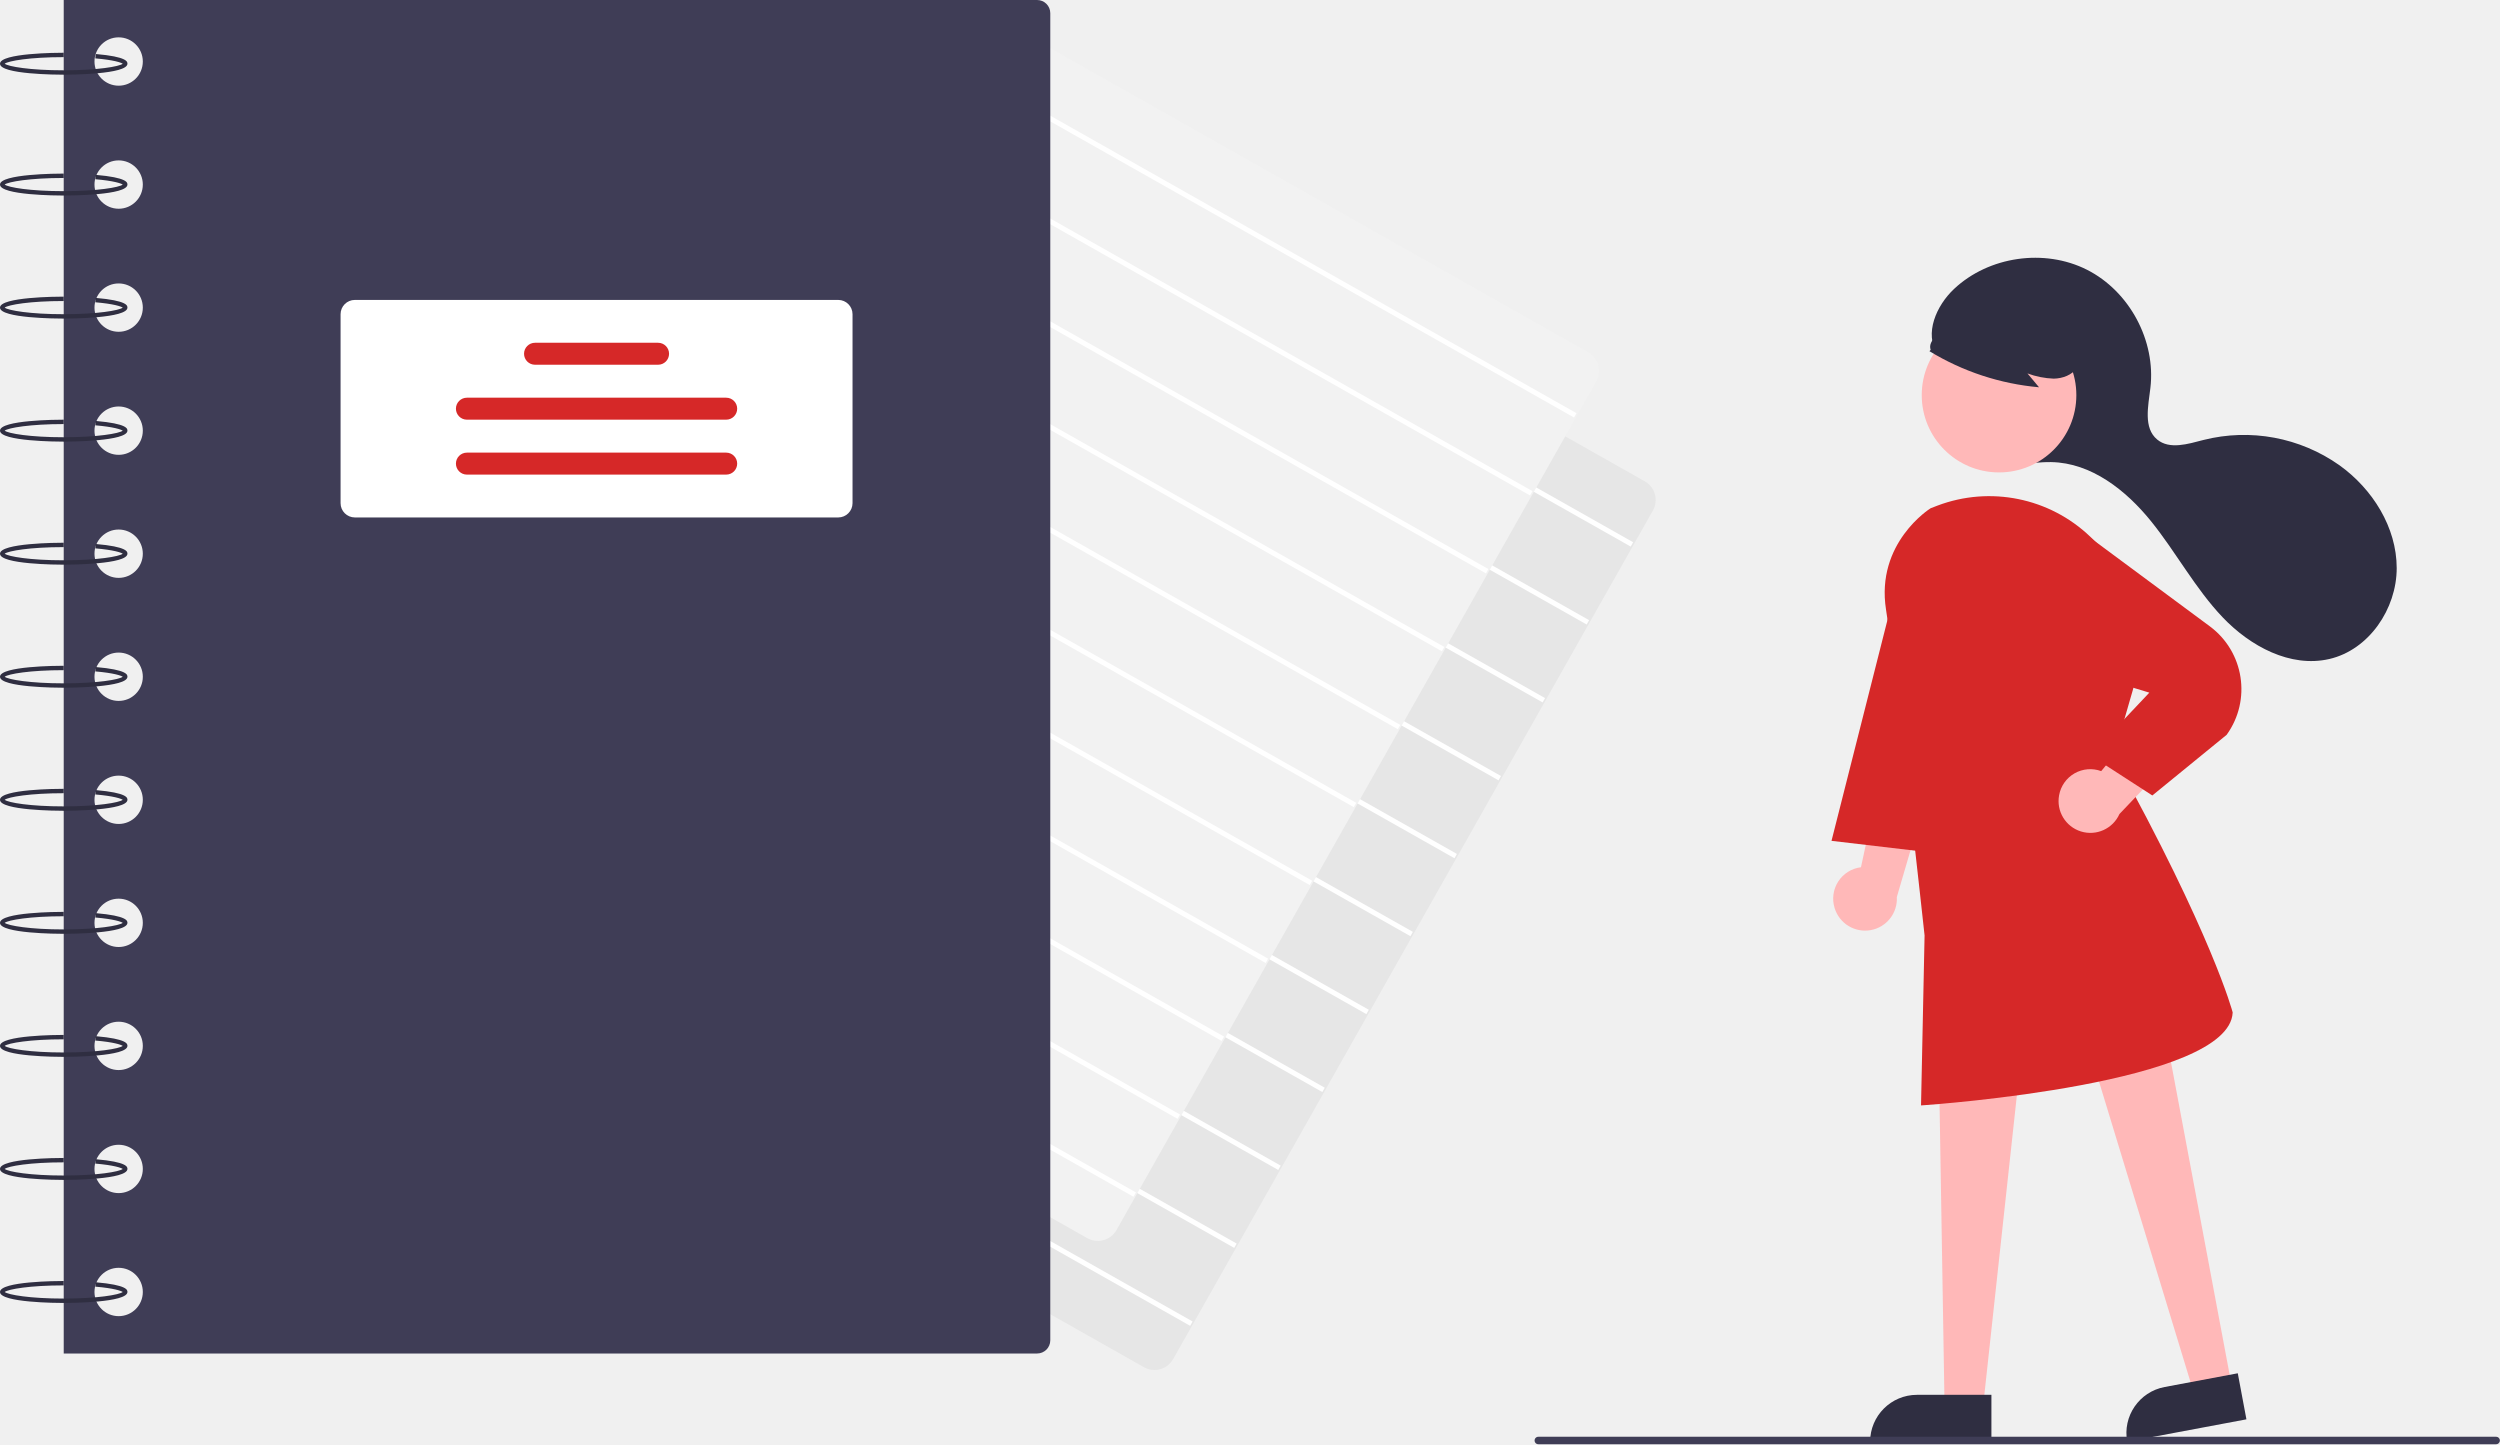
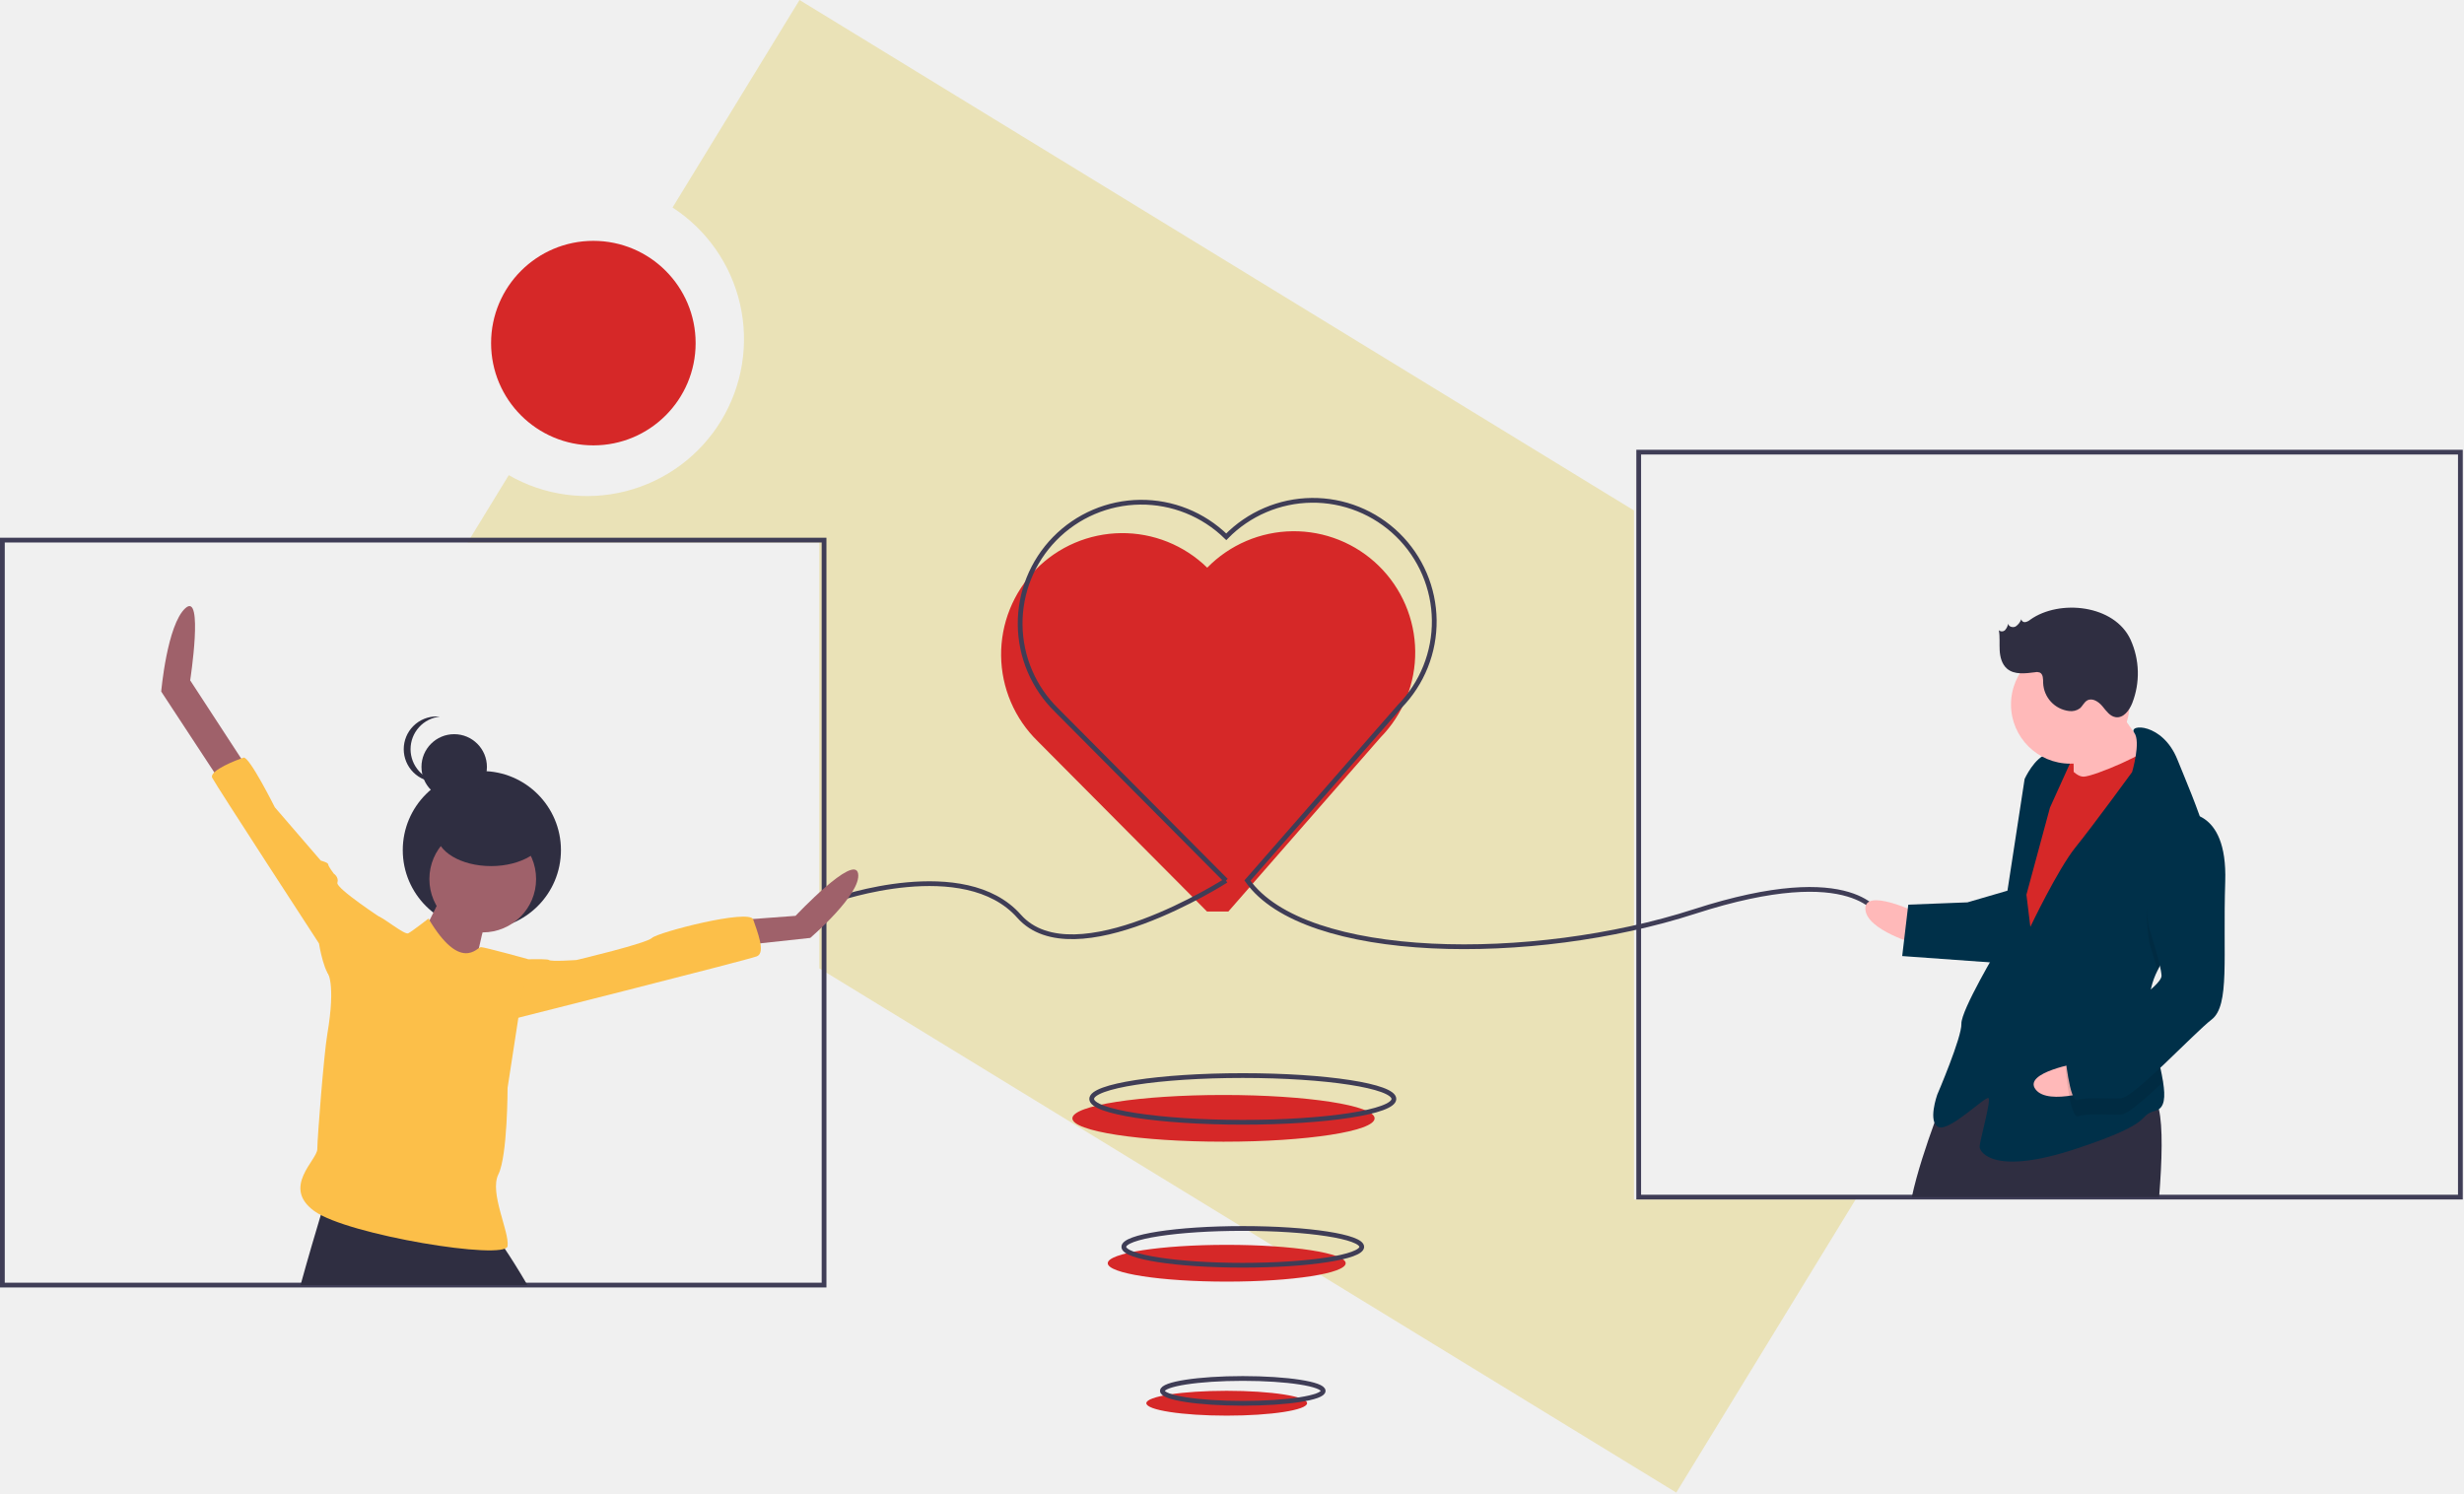
- <svg xmlns="http://www.w3.org/2000/svg" id="b6192656-deba-422a-9855-e43972e91d46" data-name="Layer 1" width="794.235" height="458.828" viewBox="0 0 794.235 458.828">
-   <path d="M569.645,655.818a6.786,6.786,0,0,1-3.347-.886L372.802,545.537a6.828,6.828,0,0,1-2.58-9.293L522.625,266.678a6.818,6.818,0,0,1,9.292-2.58L725.413,373.494a6.828,6.828,0,0,1,2.581,9.292L575.591,652.352a6.776,6.776,0,0,1-4.112,3.216A6.856,6.856,0,0,1,569.645,655.818Z" transform="translate(-202.8823 -220.5858)" fill="#e6e6e6" />
-   <rect x="618.299" y="218.276" width="1.58" height="234.918" transform="translate(-180.7405 488.8378) rotate(-60.51777)" fill="#fff" />
-   <rect x="604.303" y="243.032" width="1.58" height="234.918" transform="translate(-209.3987 489.2263) rotate(-60.51777)" fill="#fff" />
-   <rect x="590.306" y="267.788" width="1.58" height="234.918" transform="translate(-238.0569 489.6148) rotate(-60.51777)" fill="#fff" />
-   <rect x="576.31" y="292.544" width="1.58" height="234.918" transform="translate(-266.7151 490.0033) rotate(-60.51777)" fill="#fff" />
-   <rect x="562.314" y="317.3" width="1.58" height="234.918" transform="translate(-295.3733 490.3918) rotate(-60.51777)" fill="#fff" />
-   <rect x="548.318" y="342.056" width="1.58" height="234.918" transform="translate(-324.0315 490.7803) rotate(-60.51777)" fill="#fff" />
-   <rect x="534.322" y="366.812" width="1.58" height="234.918" transform="translate(-352.6898 491.1688) rotate(-60.51777)" fill="#fff" />
-   <rect x="520.326" y="391.568" width="1.58" height="234.918" transform="translate(-381.348 491.5573) rotate(-60.51777)" fill="#fff" />
-   <rect x="506.329" y="416.324" width="1.58" height="234.918" transform="translate(-410.0062 491.9457) rotate(-60.51777)" fill="#fff" />
-   <rect x="492.333" y="441.08" width="1.58" height="234.918" transform="translate(-438.6644 492.3342) rotate(-60.51777)" fill="#fff" />
-   <rect x="478.337" y="465.836" width="1.58" height="234.918" transform="translate(-467.3226 492.7227) rotate(-60.51777)" fill="#fff" />
-   <path d="M551.645,614.818a6.786,6.786,0,0,1-3.347-.886L354.802,504.537a6.828,6.828,0,0,1-2.58-9.293L504.625,225.678a6.818,6.818,0,0,1,9.292-2.58L707.413,332.494a6.828,6.828,0,0,1,2.581,9.292L557.591,611.352a6.776,6.776,0,0,1-4.112,3.216A6.856,6.856,0,0,1,551.645,614.818Z" transform="translate(-202.8823 -220.5858)" fill="#f2f2f2" />
-   <rect x="600.299" y="177.276" width="1.58" height="234.918" transform="translate(-154.1908 452.347) rotate(-60.51777)" fill="#fff" />
-   <rect x="586.303" y="202.032" width="1.58" height="234.918" transform="translate(-182.8491 452.7355) rotate(-60.51777)" fill="#fff" />
-   <rect x="572.306" y="226.788" width="1.58" height="234.918" transform="translate(-211.5073 453.1239) rotate(-60.51777)" fill="#fff" />
-   <rect x="558.31" y="251.544" width="1.58" height="234.918" transform="translate(-240.1655 453.5124) rotate(-60.51777)" fill="#fff" />
-   <rect x="544.314" y="276.3" width="1.58" height="234.918" transform="translate(-268.8237 453.9009) rotate(-60.51777)" fill="#fff" />
-   <rect x="530.318" y="301.056" width="1.58" height="234.918" transform="translate(-297.4819 454.2894) rotate(-60.51777)" fill="#fff" />
-   <rect x="516.322" y="325.812" width="1.58" height="234.918" transform="translate(-326.1402 454.6779) rotate(-60.51777)" fill="#fff" />
-   <rect x="502.326" y="350.568" width="1.58" height="234.918" transform="translate(-354.7984 455.0664) rotate(-60.51777)" fill="#fff" />
-   <rect x="488.329" y="375.324" width="1.58" height="234.918" transform="translate(-383.4566 455.4549) rotate(-60.51777)" fill="#fff" />
-   <rect x="474.333" y="400.08" width="1.58" height="234.918" transform="translate(-412.1148 455.8434) rotate(-60.51777)" fill="#fff" />
-   <rect x="460.337" y="424.836" width="1.58" height="234.918" transform="translate(-440.773 456.2319) rotate(-60.51777)" fill="#fff" />
-   <path d="M532.363,220.586h-309.237v430h309.237a4.188,4.188,0,0,0,4.188-4.188V224.774A4.188,4.188,0,0,0,532.363,220.586ZM240.577,638.719a7.679,7.679,0,1,1,7.679-7.679A7.679,7.679,0,0,1,240.577,638.719Zm0-39.091a7.679,7.679,0,1,1,7.679-7.679A7.679,7.679,0,0,1,240.577,599.628Zm0-39.091a7.679,7.679,0,1,1,7.679-7.679A7.679,7.679,0,0,1,240.577,560.537Zm0-39.091a7.679,7.679,0,1,1,7.679-7.679A7.679,7.679,0,0,1,240.577,521.446Zm0-39.091a7.679,7.679,0,1,1,7.679-7.679A7.679,7.679,0,0,1,240.577,482.355Zm0-39.091a7.679,7.679,0,1,1,7.679-7.679A7.679,7.679,0,0,1,240.577,443.264Zm0-39.091a7.679,7.679,0,1,1,7.679-7.679A7.679,7.679,0,0,1,240.577,404.173Zm0-39.091a7.679,7.679,0,1,1,7.679-7.679A7.679,7.679,0,0,1,240.577,365.083Zm0-39.091a7.679,7.679,0,1,1,7.679-7.679A7.679,7.679,0,0,1,240.577,325.992Zm0-39.091a7.679,7.679,0,1,1,7.679-7.679A7.679,7.679,0,0,1,240.577,286.901Zm0-39.091a7.679,7.679,0,1,1,7.679-7.679A7.679,7.679,0,0,1,240.577,247.81Z" transform="translate(-202.8823 -220.5858)" fill="#3f3d56" />
-   <path d="M223.126,244.32c-2.072,0-20.244-.098-20.244-3.49s18.172-3.49,20.244-3.49v1.396c-10.703,0-17.643,1.198-18.76,2.094,1.118.896,8.057,2.094,18.76,2.094,10.679,0,17.612-1.193,18.753-2.088-.543-.383-2.761-1.187-8.711-1.702l.12-1.391c10.081.871,10.081,2.48,10.081,3.086C243.369,244.222,225.198,244.32,223.126,244.32Z" transform="translate(-202.8823 -220.5858)" fill="#2f2e41" />
-   <path d="M223.126,282.712c-2.072,0-20.244-.098-20.244-3.49s18.172-3.49,20.244-3.49V277.128c-10.703,0-17.643,1.198-18.76,2.094,1.118.896,8.057,2.094,18.76,2.094,10.679,0,17.612-1.193,18.753-2.088-.543-.383-2.761-1.187-8.711-1.702l.12-1.391c10.081.871,10.081,2.48,10.081,3.086C243.369,282.615,225.198,282.712,223.126,282.712Z" transform="translate(-202.8823 -220.5858)" fill="#2f2e41" />
-   <path d="M223.126,321.803c-2.072,0-20.244-.098-20.244-3.49s18.172-3.49,20.244-3.49v1.396c-10.703,0-17.643,1.198-18.76,2.094,1.118.896,8.057,2.094,18.76,2.094,10.679,0,17.612-1.193,18.753-2.088-.543-.383-2.761-1.187-8.711-1.702l.12-1.391c10.081.871,10.081,2.48,10.081,3.086C243.369,321.705,225.198,321.803,223.126,321.803Z" transform="translate(-202.8823 -220.5858)" fill="#2f2e41" />
-   <path d="M223.126,360.894c-2.072,0-20.244-.098-20.244-3.49s18.172-3.49,20.244-3.49v1.396c-10.703,0-17.643,1.198-18.76,2.094,1.118.896,8.057,2.094,18.76,2.094,10.679,0,17.612-1.193,18.753-2.088-.543-.383-2.761-1.187-8.711-1.702l.12-1.391c10.081.871,10.081,2.48,10.081,3.086C243.369,360.796,225.198,360.894,223.126,360.894Z" transform="translate(-202.8823 -220.5858)" fill="#2f2e41" />
-   <path d="M223.126,399.985c-2.072,0-20.244-.098-20.244-3.49s18.172-3.49,20.244-3.49v1.396c-10.703,0-17.643,1.198-18.76,2.094,1.118.896,8.057,2.094,18.76,2.094,10.679,0,17.612-1.193,18.753-2.088-.543-.383-2.761-1.187-8.711-1.702l.12-1.391c10.081.871,10.081,2.48,10.081,3.086C243.369,399.887,225.198,399.985,223.126,399.985Z" transform="translate(-202.8823 -220.5858)" fill="#2f2e41" />
-   <path d="M223.126,439.076c-2.072,0-20.244-.098-20.244-3.49s18.172-3.49,20.244-3.49v1.396c-10.703,0-17.643,1.198-18.76,2.094,1.118.896,8.057,2.094,18.76,2.094,10.679,0,17.612-1.193,18.753-2.088-.543-.383-2.761-1.187-8.711-1.702l.12-1.391c10.081.871,10.081,2.48,10.081,3.086C243.369,438.978,225.198,439.076,223.126,439.076Z" transform="translate(-202.8823 -220.5858)" fill="#2f2e41" />
-   <path d="M223.126,478.167c-2.072,0-20.244-.098-20.244-3.49s18.172-3.49,20.244-3.49v1.396c-10.703,0-17.643,1.198-18.76,2.094,1.118.896,8.057,2.094,18.76,2.094,10.679,0,17.612-1.193,18.753-2.088-.543-.383-2.761-1.187-8.711-1.702l.12-1.391c10.081.871,10.081,2.48,10.081,3.086C243.369,478.069,225.198,478.167,223.126,478.167Z" transform="translate(-202.8823 -220.5858)" fill="#2f2e41" />
-   <path d="M223.126,517.258c-2.072,0-20.244-.098-20.244-3.49s18.172-3.49,20.244-3.49v1.396c-10.703,0-17.643,1.198-18.76,2.094,1.118.896,8.057,2.094,18.76,2.094,10.679,0,17.612-1.193,18.753-2.088-.543-.383-2.761-1.187-8.711-1.702l.12-1.391c10.081.871,10.081,2.48,10.081,3.086C243.369,517.16,225.198,517.258,223.126,517.258Z" transform="translate(-202.8823 -220.5858)" fill="#2f2e41" />
-   <path d="M223.126,556.349c-2.072,0-20.244-.098-20.244-3.49s18.172-3.49,20.244-3.49v1.396c-10.703,0-17.643,1.198-18.76,2.094,1.118.896,8.057,2.094,18.76,2.094,10.679,0,17.612-1.193,18.753-2.088-.543-.383-2.761-1.187-8.711-1.702l.12-1.391c10.081.871,10.081,2.48,10.081,3.086C243.369,556.251,225.198,556.349,223.126,556.349Z" transform="translate(-202.8823 -220.5858)" fill="#2f2e41" />
-   <path d="M223.126,595.44c-2.072,0-20.244-.098-20.244-3.49s18.172-3.49,20.244-3.49v1.396c-10.703,0-17.643,1.198-18.76,2.094,1.118.896,8.057,2.094,18.76,2.094,10.679,0,17.612-1.193,18.753-2.088-.543-.383-2.761-1.187-8.711-1.702l.12-1.391c10.081.871,10.081,2.48,10.081,3.086C243.369,595.342,225.198,595.44,223.126,595.44Z" transform="translate(-202.8823 -220.5858)" fill="#2f2e41" />
-   <path d="M223.126,634.531c-2.072,0-20.244-.098-20.244-3.49s18.172-3.49,20.244-3.49v1.396c-10.703,0-17.643,1.198-18.76,2.094,1.118.896,8.057,2.094,18.76,2.094,10.679,0,17.612-1.193,18.753-2.088-.543-.383-2.761-1.187-8.711-1.702l.12-1.391c10.081.871,10.081,2.48,10.081,3.086C243.369,634.433,225.198,634.531,223.126,634.531Z" transform="translate(-202.8823 -220.5858)" fill="#2f2e41" />
-   <path d="M469.189,384.977H315.618a4.543,4.543,0,0,1-4.537-4.537V320.407a4.543,4.543,0,0,1,4.537-4.537H469.189a4.542,4.542,0,0,1,4.537,4.537v60.032A4.542,4.542,0,0,1,469.189,384.977Z" transform="translate(-202.8823 -220.5858)" fill="#fff" />
-   <path d="M411.949,336.462H372.858a3.49,3.49,0,1,1,0-6.981h39.091a3.49,3.49,0,0,1,0,6.981Z" transform="translate(-202.8823 -220.5858)" fill="#d62828" />
-   <path d="M433.589,353.914H351.218a3.49,3.49,0,0,1,0-6.981H433.589a3.49,3.49,0,0,1,0,6.981Z" transform="translate(-202.8823 -220.5858)" fill="#d62828" />
-   <path d="M433.589,371.365H351.218a3.49,3.49,0,0,1,0-6.981H433.589a3.49,3.49,0,0,1,0,6.981Z" transform="translate(-202.8823 -220.5858)" fill="#d62828" />
-   <path d="M832.511,365.516a11.577,11.577,0,0,0,9.041-18.81c-5.703-7.126-18.186-6.035-23.18-13.674-4.232-6.474-.324-15.364,5.312-20.66,11.034-10.368,28.698-12.916,42.213-6.089S887.841,328.84,886.043,343.874c-.685,5.726-2.273,12.676,2.171,16.352,3.944,3.262,9.774,1.411,14.728.126a52.542,52.542,0,0,1,43.158,8.035c10.524,7.542,18.195,19.724,18.2,32.672s-8.813,25.995-21.432,28.894c-12.37,2.842-25.12-4.067-33.87-13.261s-14.758-20.628-22.732-30.502-19.009-18.57-31.699-18.799c-7.353-.133-15.402,2.455-21.642-1.436" transform="translate(-202.8823 -220.5858)" fill="#2f2e41" />
-   <circle cx="635.084" cy="125.524" r="24.561" fill="#ffb8b8" />
-   <path d="M785.72,509.044a10.056,10.056,0,0,1,8.381-12.943l7.502-34.938,13.011,13.25L805.495,505.559a10.11,10.11,0,0,1-19.775,3.485Z" transform="translate(-202.8823 -220.5858)" fill="#ffb8b8" />
-   <polygon points="708.994 440.209 696.945 442.469 660.62 323.16 686.404 319.823 708.994 440.209" fill="#ffb8b8" />
-   <path d="M891.872,660.292H915.516a0,0,0,0,1,0,0v14.887a0,0,0,0,1,0,0H876.985a0,0,0,0,1,0,0v0A14.887,14.887,0,0,1,891.872,660.292Z" transform="matrix(0.98285, -0.1844, 0.1844, 0.98285, -310.6447, -43.86345)" fill="#2f2e41" />
-   <polygon points="630.033 446.634 617.774 446.633 615.941 336.146 642.035 336.147 630.033 446.634" fill="#ffb8b8" />
-   <path d="M609.016,443.13h23.644a0,0,0,0,1,0,0v14.887a0,0,0,0,1,0,0H594.13a0,0,0,0,1,0,0v0A14.887,14.887,0,0,1,609.016,443.13Z" fill="#2f2e41" />
-   <path d="M813.182,571.769l1.126-53.997c-.086-.76-8.942-82.567-12.243-103.47-3.354-21.241,13.977-32.133,14.151-32.24.776-.318,1.478-.587,2.178-.845h0a46.459,46.459,0,0,1,48.539,9.864,48.01,48.01,0,0,1,13.544,48.688l-6.113,21.164c31.318,56.62,37.745,80.985,37.807,81.225l.019.073-.004.076c-1.123,22.455-94.483,29.151-98.457,29.426Z" transform="translate(-202.8823 -220.5858)" fill="#d62828" />
-   <polygon points="603.017 183.616 581.859 267.131 619.72 271.585 603.017 183.616" fill="#d62828" />
-   <path d="M857.045,473.233a10.056,10.056,0,0,1,13.38-7.663l22.679-27.616,5.492,17.739L876.218,479.198A10.11,10.11,0,0,1,857.045,473.233Z" transform="translate(-202.8823 -220.5858)" fill="#ffb8b8" />
-   <path d="M886.665,473.301,866.924,460.529l18.789-19.895-50.945-15.505L847.875,386.945l16.124,2.303,40.987,30.361a24.833,24.833,0,0,1,5.33,34.367l-.089.095Z" transform="translate(-202.8823 -220.5858)" fill="#d62828" />
-   <path d="M815.85,332.15a80.481,80.481,0,0,0,34.818,11.472L846.998,339.225a26.971,26.971,0,0,0,8.331,1.654c2.844-.044,5.823-1.139,7.437-3.481a8.487,8.487,0,0,0,.568-7.84,16.074,16.074,0,0,0-5.057-6.323,30.106,30.106,0,0,0-28.021-5.008,17.993,17.993,0,0,0-8.369,5.368c-2.115,2.609-6.729,4.956-5.646,8.136Z" transform="translate(-202.8823 -220.5858)" fill="#2f2e41" />
-   <path d="M995.927,679.414H691.633a1.191,1.191,0,1,1,0-2.381H995.927a1.191,1.191,0,0,1,0,2.381Z" transform="translate(-202.8823 -220.5858)" fill="#3f3d56" />
+ <svg xmlns="http://www.w3.org/2000/svg" width="1036" height="628" viewBox="0 0 1036 628" fill="none">
+   <g clip-path="url(#clip0)">
+     <path d="M687 214.649L336.163 0L282.775 87.261C297.194 96.627 307.388 111.25 311.188 128.018C314.988 144.787 312.093 162.376 303.12 177.043C294.147 191.709 279.804 202.294 263.144 206.545C246.484 210.796 228.823 208.376 213.92 199.802L196.595 228.119H344.48V407.192L704.789 627.636L780.201 504.379H687V214.649Z" fill="#EAE2B7" />
+     <path d="M514.424 480.085C549.515 480.085 577.962 475.687 577.962 470.263C577.962 464.839 549.515 460.441 514.424 460.441C479.334 460.441 450.887 464.839 450.887 470.263C450.887 475.687 479.334 480.085 514.424 480.085Z" fill="#D62828" />
+     <path d="M516.48 383.279L580.498 310.045C585.181 305.257 588.876 299.594 591.37 293.378C593.865 287.163 595.111 280.517 595.037 273.82C594.963 267.123 593.571 260.506 590.94 254.347C588.309 248.188 584.491 242.608 579.703 237.924C574.915 233.241 569.252 229.546 563.037 227.052C556.821 224.557 550.175 223.311 543.478 223.385C536.781 223.459 530.164 224.851 524.005 227.482C517.846 230.113 512.266 233.931 507.583 238.719C502.795 234.036 497.132 230.341 490.916 227.846C484.701 225.352 478.055 224.106 471.358 224.18C464.661 224.253 458.044 225.645 451.885 228.276C445.726 230.907 440.145 234.726 435.462 239.513C430.779 244.301 427.084 249.964 424.59 256.18C422.095 262.395 420.849 269.041 420.923 275.738C420.997 282.435 422.389 289.052 425.02 295.211C427.651 301.37 431.469 306.951 436.257 311.634L507.48 383.279" fill="#D62828" />
+     <path d="M346.48 227.119H1V540.379H346.48V227.119Z" stroke="#3F3D56" stroke-width="2" stroke-miterlimit="10" />
+     <path d="M1034.48 190.119H689V503.379H1034.48V190.119Z" stroke="#3F3D56" stroke-width="2" stroke-miterlimit="10" />
+     <path d="M249.48 187.279C273.228 187.279 292.48 168.027 292.48 144.279C292.48 120.531 273.228 101.279 249.48 101.279C225.732 101.279 206.48 120.531 206.48 144.279C206.48 168.027 225.732 187.279 249.48 187.279Z" fill="#D62828" />
+     <path d="M351.48 378.279C351.48 378.279 405.48 359.279 428.48 385.279C451.48 411.279 515.48 370.279 515.48 370.279" stroke="#3F3D56" stroke-width="2" stroke-miterlimit="10" />
+     <path d="M790.48 385.279C790.48 385.279 780.48 361.279 712.48 383.279C644.48 405.279 548.48 404.279 524.48 370.279L588.498 297.045C593.181 292.257 596.876 286.594 599.37 280.378C601.865 274.163 603.111 267.517 603.037 260.82C602.963 254.123 601.571 247.506 598.94 241.347C596.309 235.188 592.491 229.608 587.703 224.924C582.915 220.241 577.252 216.546 571.037 214.052C564.821 211.557 558.175 210.311 551.478 210.385C544.781 210.459 538.164 211.851 532.005 214.482C525.846 217.113 520.266 220.931 515.583 225.719C505.914 216.26 492.883 211.031 479.358 211.18C465.833 211.329 452.921 216.844 443.462 226.513C434.004 236.183 428.774 249.213 428.923 262.738C429.072 276.264 434.588 289.176 444.257 298.634L515.48 370.279" stroke="#3F3D56" stroke-width="2" stroke-miterlimit="10" />
+     <path d="M522.536 471.922C557.626 471.922 586.073 467.525 586.073 462.101C586.073 456.677 557.626 452.279 522.536 452.279C487.445 452.279 458.999 456.677 458.999 462.101C458.999 467.525 487.445 471.922 522.536 471.922Z" stroke="#3F3D56" stroke-width="2" stroke-miterlimit="10" />
+     <path d="M515.776 538.924C543.401 538.924 565.795 535.463 565.795 531.192C565.795 526.922 543.401 523.46 515.776 523.46C488.152 523.46 465.758 526.922 465.758 531.192C465.758 535.463 488.152 538.924 515.776 538.924Z" fill="#D62828" />
+     <path d="M515.776 595.279C534.441 595.279 549.573 592.94 549.573 590.055C549.573 587.17 534.441 584.831 515.776 584.831C497.111 584.831 481.98 587.17 481.98 590.055C481.98 592.94 497.111 595.279 515.776 595.279Z" fill="#D62828" />
+     <path d="M522.536 532.036C550.16 532.036 572.554 528.574 572.554 524.304C572.554 520.034 550.16 516.572 522.536 516.572C494.911 516.572 472.517 520.034 472.517 524.304C472.517 528.574 494.911 532.036 522.536 532.036Z" stroke="#3F3D56" stroke-width="2" stroke-miterlimit="10" />
+     <path d="M522.536 590.094C541.201 590.094 556.332 587.756 556.332 584.87C556.332 581.985 541.201 579.646 522.536 579.646C503.87 579.646 488.739 581.985 488.739 584.87C488.739 587.756 503.87 590.094 522.536 590.094Z" stroke="#3F3D56" stroke-width="2" stroke-miterlimit="10" />
+     <path d="M202.598 390.736C220.963 390.736 235.851 375.848 235.851 357.484C235.851 339.119 220.963 324.231 202.598 324.231C184.234 324.231 169.346 339.119 169.346 357.484C169.346 375.848 184.234 390.736 202.598 390.736Z" fill="#2F2E41" />
+     <path d="M186.725 374.283C186.725 374.283 175.894 398.266 172.8 399.039C169.705 399.813 198.329 413.738 198.329 413.738C198.329 413.738 203.745 384.34 206.066 382.793C208.387 381.246 186.725 374.283 186.725 374.283Z" fill="#9F616A" />
+     <path d="M202.971 392.077C215.362 392.077 225.407 382.032 225.407 369.641C225.407 357.251 215.362 347.206 202.971 347.206C190.581 347.206 180.536 357.251 180.536 369.641C180.536 382.032 190.581 392.077 202.971 392.077Z" fill="#9F616A" />
+     <path d="M221.76 540.379H126.36C129.55 528.789 132.96 517.299 134.88 510.919C135.85 507.719 136.44 505.799 136.44 505.799C136.44 505.799 208.39 521.269 209.93 522.049C210.796 522.973 211.564 523.986 212.22 525.069C214.47 528.369 218.06 534.039 221.76 540.379Z" fill="#2F2E41" />
+     <path d="M103.173 321.676L79.964 286.089C79.964 286.089 85.703 248.758 77.967 255.721C70.231 262.683 67.782 290.801 67.782 290.801L94.663 331.733L103.173 321.676Z" fill="#9F616A" />
+     <path d="M313.601 386.661L334.489 385.114C334.489 385.114 359.245 358.81 360.792 367.32C362.339 375.83 340.678 394.397 340.678 394.397L312.053 397.492L313.601 386.661Z" fill="#9F616A" />
+     <path d="M161.195 394.397V386.661C161.195 386.661 141.081 373.509 141.854 371.188C142.628 368.868 140.307 367.32 140.307 367.32C140.307 367.32 137.986 364.226 137.986 363.452C137.986 362.678 134.892 361.905 134.892 361.905L115.551 339.47C115.551 339.47 104.72 317.808 102.399 318.582C100.078 319.355 87.7 323.997 89.248 327.091C90.795 330.186 134.118 396.718 134.118 396.718C134.118 396.718 136.439 411.417 140.307 411.417C144.175 411.417 161.195 394.397 161.195 394.397Z" fill="#FCBF49" />
+     <path d="M213.028 403.681C213.028 403.681 230.048 402.907 230.822 403.681C231.596 404.455 242.426 403.681 242.426 403.681C242.426 403.681 271.824 396.718 274.145 394.397C276.466 392.076 315.148 382.019 316.695 386.661C318.242 391.303 322.11 400.586 318.242 402.134C314.374 403.681 209.934 429.984 209.934 429.984L213.028 403.681Z" fill="#FCBF49" />
+     <path d="M190.966 336.246C198.566 336.246 204.726 330.085 204.726 322.486C204.726 314.887 198.566 308.727 190.966 308.727C183.367 308.727 177.207 314.887 177.207 322.486C177.207 330.085 183.367 336.246 190.966 336.246Z" fill="#2F2E41" />
+     <path d="M172.62 315.033C172.62 311.632 173.88 308.351 176.156 305.824C178.433 303.297 181.564 301.702 184.946 301.348C184.47 301.298 183.992 301.274 183.513 301.273C179.864 301.273 176.364 302.723 173.784 305.303C171.203 307.884 169.754 311.384 169.754 315.033C169.754 318.682 171.203 322.182 173.784 324.762C176.364 327.343 179.864 328.793 183.513 328.793C183.992 328.792 184.47 328.768 184.946 328.718C181.564 328.364 178.433 326.769 176.156 324.242C173.88 321.715 172.62 318.434 172.62 315.033V315.033Z" fill="#2F2E41" />
+     <path d="M206.466 364.193C219.132 364.193 229.399 358.033 229.399 350.433C229.399 342.834 219.132 336.674 206.466 336.674C193.801 336.674 183.534 342.834 183.534 350.433C183.534 358.033 193.801 364.193 206.466 364.193Z" fill="#2F2E41" />
+     <path d="M180.149 386.274C180.149 386.274 173.187 391.69 171.639 392.463C170.092 393.237 160.808 385.501 159.261 385.501C157.714 385.501 137.599 408.71 137.599 408.71C137.599 408.71 141.338 413.015 137.599 435.013C136.198 443.263 133.416 478.534 133.416 483.176C133.416 487.817 118.259 499.224 132.184 509.282C146.109 519.339 212.642 530.17 213.415 523.981C214.189 517.792 205.679 501.545 209.547 493.809C213.415 486.073 213.415 457.448 213.415 457.448L218.057 427.277L221.925 403.294C221.925 403.294 203.745 398.266 202.198 398.266C200.65 398.266 193.688 409.097 180.149 386.274Z" fill="#FCBF49" />
+     <path d="M877.288 312.385L861.457 312.999L862.246 333.352L878.077 332.738L877.288 312.385Z" fill="#D62828" />
+     <path d="M805.876 383.668C805.876 383.668 783.952 373.194 784.303 382.24C784.654 391.286 806.402 397.237 806.402 397.237L805.876 383.668Z" fill="#FFB9B9" />
+     <path d="M907.82 503.379H803.83C806 493.199 810.13 480.919 813.36 472.069C815.92 465.069 817.9 460.209 817.9 460.209C829.71 446.889 846.85 446.549 862.93 449.839C864.85 450.229 866.76 450.669 868.64 451.159C868.86 451.209 869.08 451.269 869.3 451.329C873.06 452.299 876.71 453.419 880.16 454.539C886.11 456.479 891.48 458.439 895.82 459.769C898.002 460.491 900.244 461.016 902.52 461.339C903.018 461.392 903.519 461.412 904.02 461.399C905.74 461.329 906.93 463.179 907.7 466.409C909.44 473.699 909.04 488.059 907.82 503.379Z" fill="#2F2E41" />
+     <path d="M887.307 293.311C887.307 293.311 899.36 312.095 904.058 316.443C908.757 320.79 895.538 330.363 895.538 330.363L871.88 333.545C871.88 333.545 872.177 312.017 870.959 309.799C869.741 307.581 887.307 293.311 887.307 293.311Z" fill="#FFB9B9" />
+     <path d="M866.743 317.89C866.743 317.89 871.617 326.761 876.14 326.585C880.663 326.41 904.058 316.443 905.057 313.007C906.057 309.57 912.807 337.62 912.807 337.62L855.56 438.365L841.596 428.714L848.362 369.564L853.919 337.639L866.743 317.89Z" fill="#D62828" />
+     <path d="M907.169 408.052C904.805 412.644 903.599 417.745 903.657 422.91C903.666 423.136 903.675 423.362 903.695 423.588C904.236 434.054 908.092 446.158 909.475 454.96C910.479 461.274 910.193 465.883 906.498 466.966C897.539 469.579 907.804 471.446 873.145 482.982C838.486 494.518 832.437 484.56 832.35 482.299C832.262 480.037 837.258 462.856 836.083 461.77C834.909 460.683 819.648 475.996 815.037 473.91C810.427 471.824 814.511 460.341 814.511 460.341C814.511 460.341 824.898 436.157 824.679 430.503C824.459 424.849 840.412 398.183 840.412 398.183L851.263 327.55C851.263 327.55 855.435 318.328 861.045 316.978C864.579 316.244 868.261 316.913 871.31 318.845L861.922 339.594L852.018 376.217L853.675 389.742C853.675 389.742 865.192 365.514 872.757 356.16C880.321 346.807 896.45 324.665 896.45 324.665C896.45 324.665 900.215 311.96 897.373 308.163C894.53 304.355 909.23 303.785 915.498 319.397C918.819 327.671 924.213 340.009 927.591 351.497C930.602 361.675 932.024 371.189 929.041 376.627C924.483 384.935 913.015 395.855 907.169 408.052Z" fill="#003049" />
+     <path opacity="0.1" d="M929.041 376.627C924.483 384.935 913.015 395.855 907.169 408.052C905.642 402.551 903.779 396.859 903.779 396.859C903.779 396.859 896.634 358.632 917.768 348.753C921.27 348.414 924.772 349.393 927.591 351.497C930.602 361.675 932.024 371.189 929.041 376.627Z" fill="black" />
+     <path d="M845.145 374.218L827.229 379.443L802.352 380.408L799.792 402.024L840.675 404.968C840.675 404.968 850.887 376.261 845.145 374.218Z" fill="#003049" />
+     <path d="M874.361 446.898C874.361 446.898 850.392 450.875 855.863 458.088C861.334 465.301 882.567 457.718 882.567 457.718L874.361 446.898Z" fill="#FFB9B9" />
+     <path opacity="0.1" d="M903.695 423.588C904.236 434.054 908.092 446.158 909.475 454.96C901.839 462.187 894.578 468.561 891.842 468.667C886.188 468.886 877.098 468.106 873.749 469.369C870.401 470.631 868.437 449.19 868.437 449.19C868.437 449.19 870.435 442.318 879.35 438.575C885.367 436.043 896.901 429.174 903.695 423.588Z" fill="black" />
+     <path d="M917.505 341.968C917.505 341.968 936.641 338.961 935.607 370.71C934.573 402.459 937.624 422.726 929.928 428.686C922.232 434.647 897.232 461.663 891.579 461.883C885.925 462.102 876.835 461.322 873.486 462.584C870.138 463.846 868.174 442.406 868.174 442.406C868.174 442.406 870.172 435.533 879.087 431.79C888.002 428.047 909.004 414.776 908.828 410.253C908.653 405.73 903.516 390.074 903.516 390.074C903.516 390.074 896.371 351.847 917.505 341.968Z" fill="#003049" />
+     <path d="M870.433 321.125C884.182 321.125 895.328 309.979 895.328 296.23C895.328 282.48 884.182 271.334 870.433 271.334C856.683 271.334 845.537 282.48 845.537 296.23C845.537 309.979 856.683 321.125 870.433 321.125Z" fill="#FFB9B9" />
+     <path d="M853.67 260.547C853.07 261.065 852.35 261.425 851.577 261.598C851.188 261.667 850.788 261.58 850.464 261.355C850.14 261.13 849.917 260.786 849.846 260.399C849.398 261.641 848.566 262.708 847.471 263.445C846.308 264.051 844.509 263.543 844.342 262.242C844.172 263.23 843.735 264.152 843.078 264.909C842.736 265.271 842.265 265.483 841.767 265.5C841.269 265.517 840.784 265.336 840.419 264.998C840.928 267.781 840.614 270.643 840.773 273.468C840.933 276.293 841.687 279.288 843.821 281.145C846.933 283.854 851.614 283.185 855.708 282.672C856.327 282.542 856.97 282.577 857.571 282.774C859.104 283.427 859.035 285.561 859.055 287.228C859.18 290.151 860.337 292.936 862.321 295.087C864.305 297.238 866.987 298.617 869.891 298.978C871.516 299.229 873.174 298.825 874.501 297.853C875.663 296.868 876.257 295.262 877.589 294.522C879.756 293.318 882.384 295.074 883.968 296.98C885.552 298.887 887.113 301.232 889.568 301.581C892.813 302.043 895.285 298.735 896.498 295.689C898.172 291.42 898.973 286.859 898.856 282.276C898.739 277.692 897.705 273.178 895.816 269C889.038 254.227 865.887 251.89 853.67 260.547Z" fill="#2F2E41" />
+   </g>
+   <defs>
+     <clipPath id="clip0">
+       <rect width="1035.48" height="627.636" fill="white" />
+     </clipPath>
+   </defs>
</svg>
